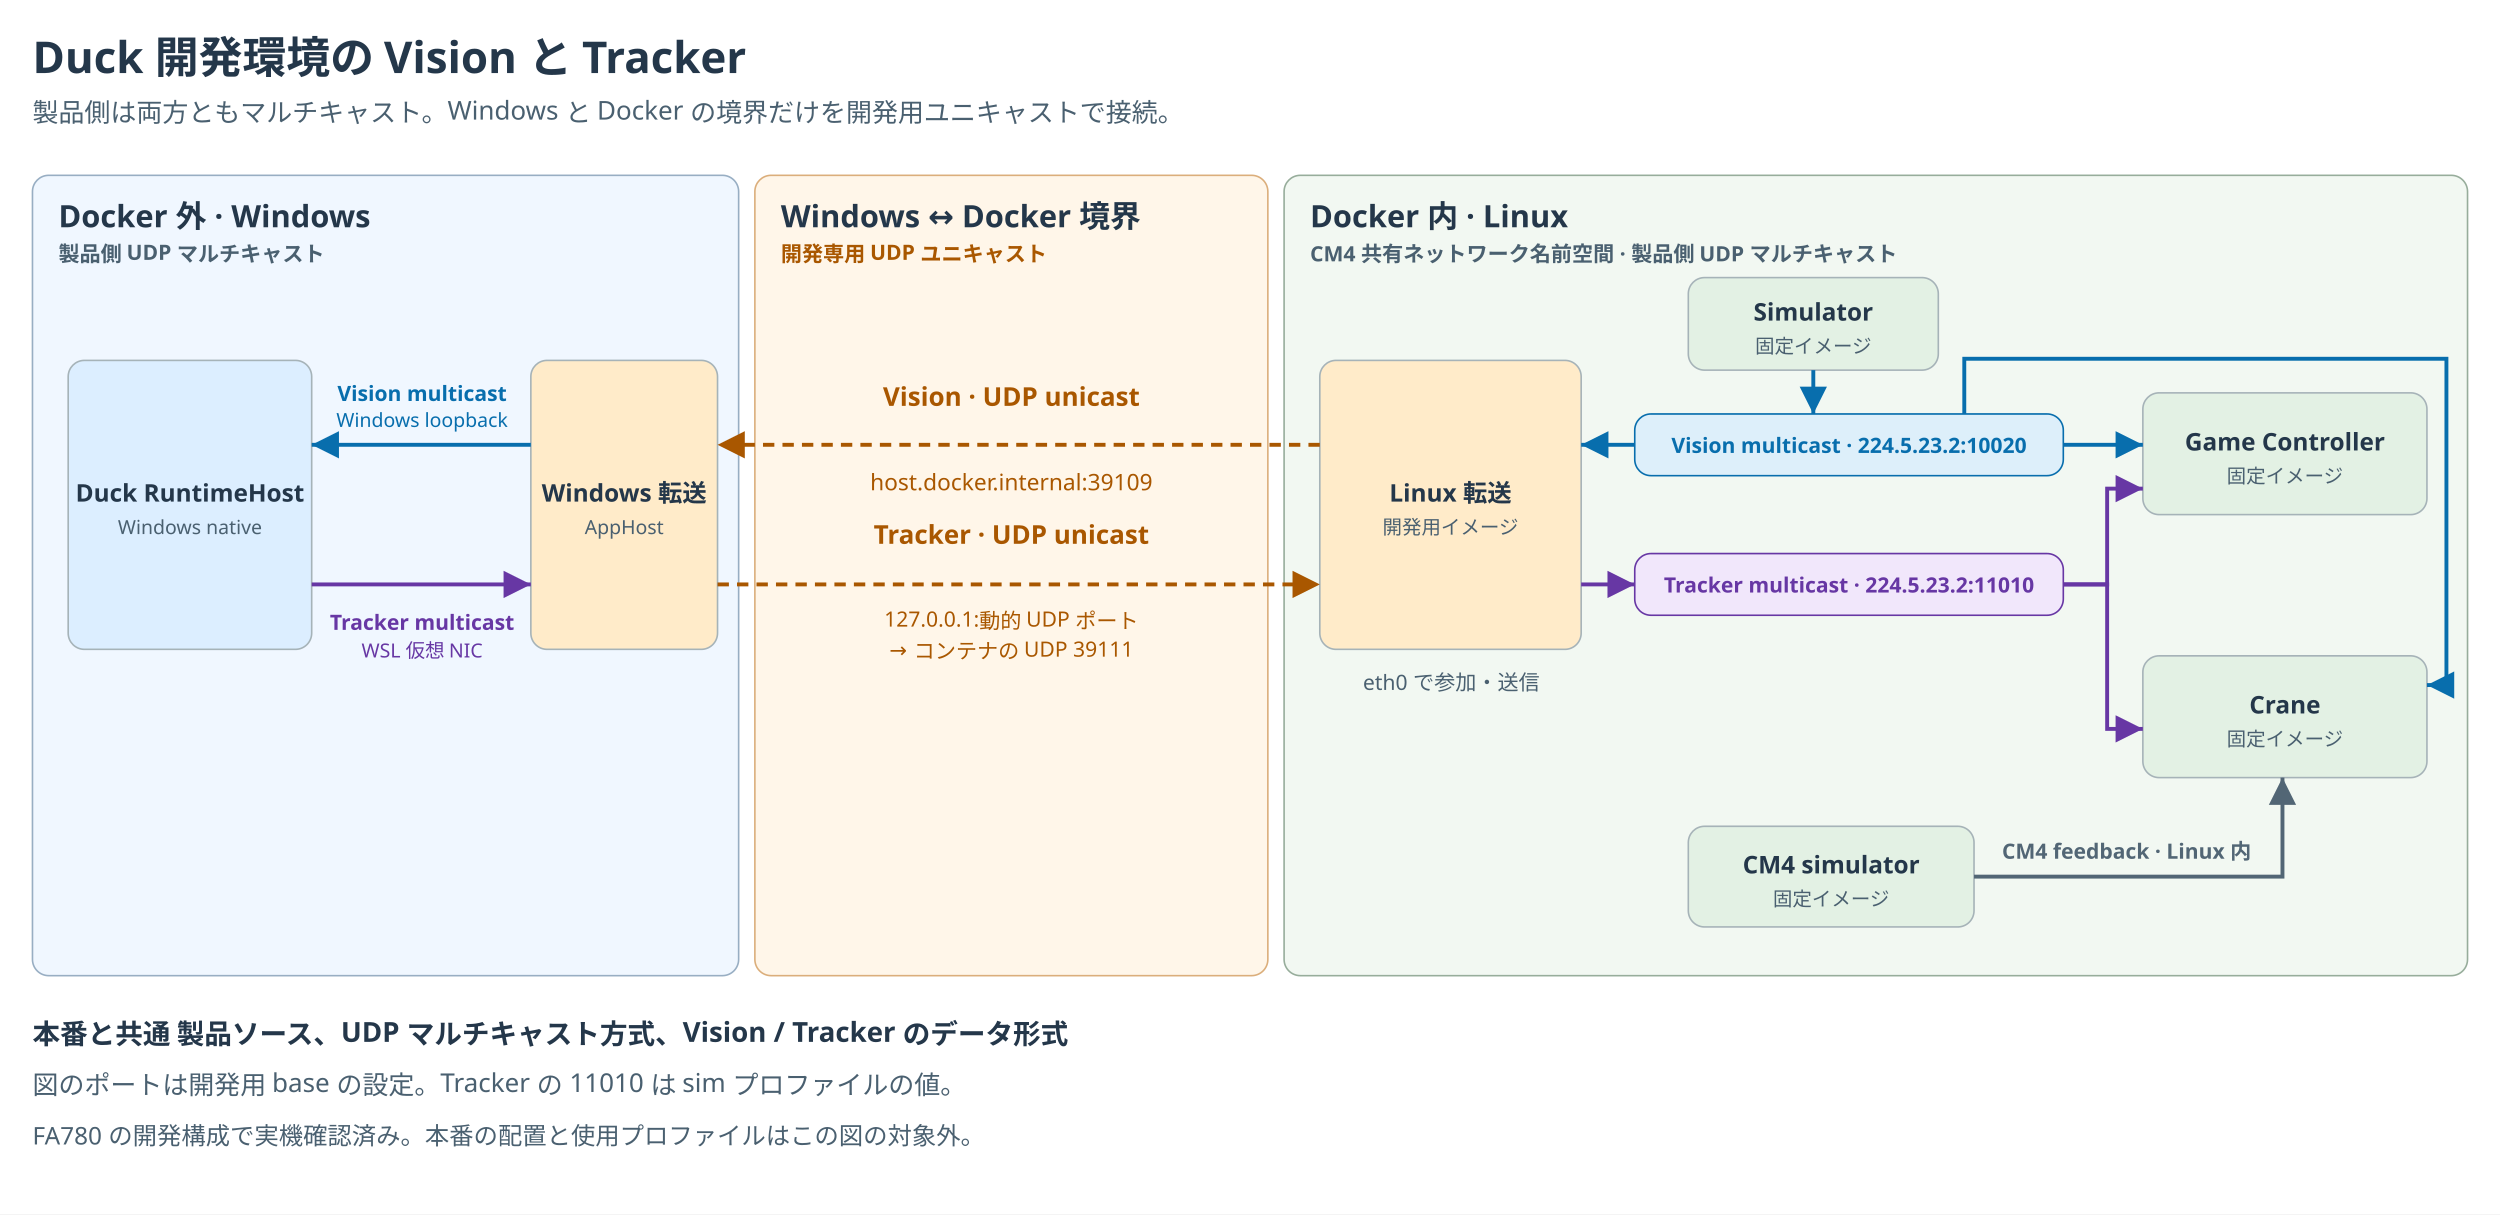
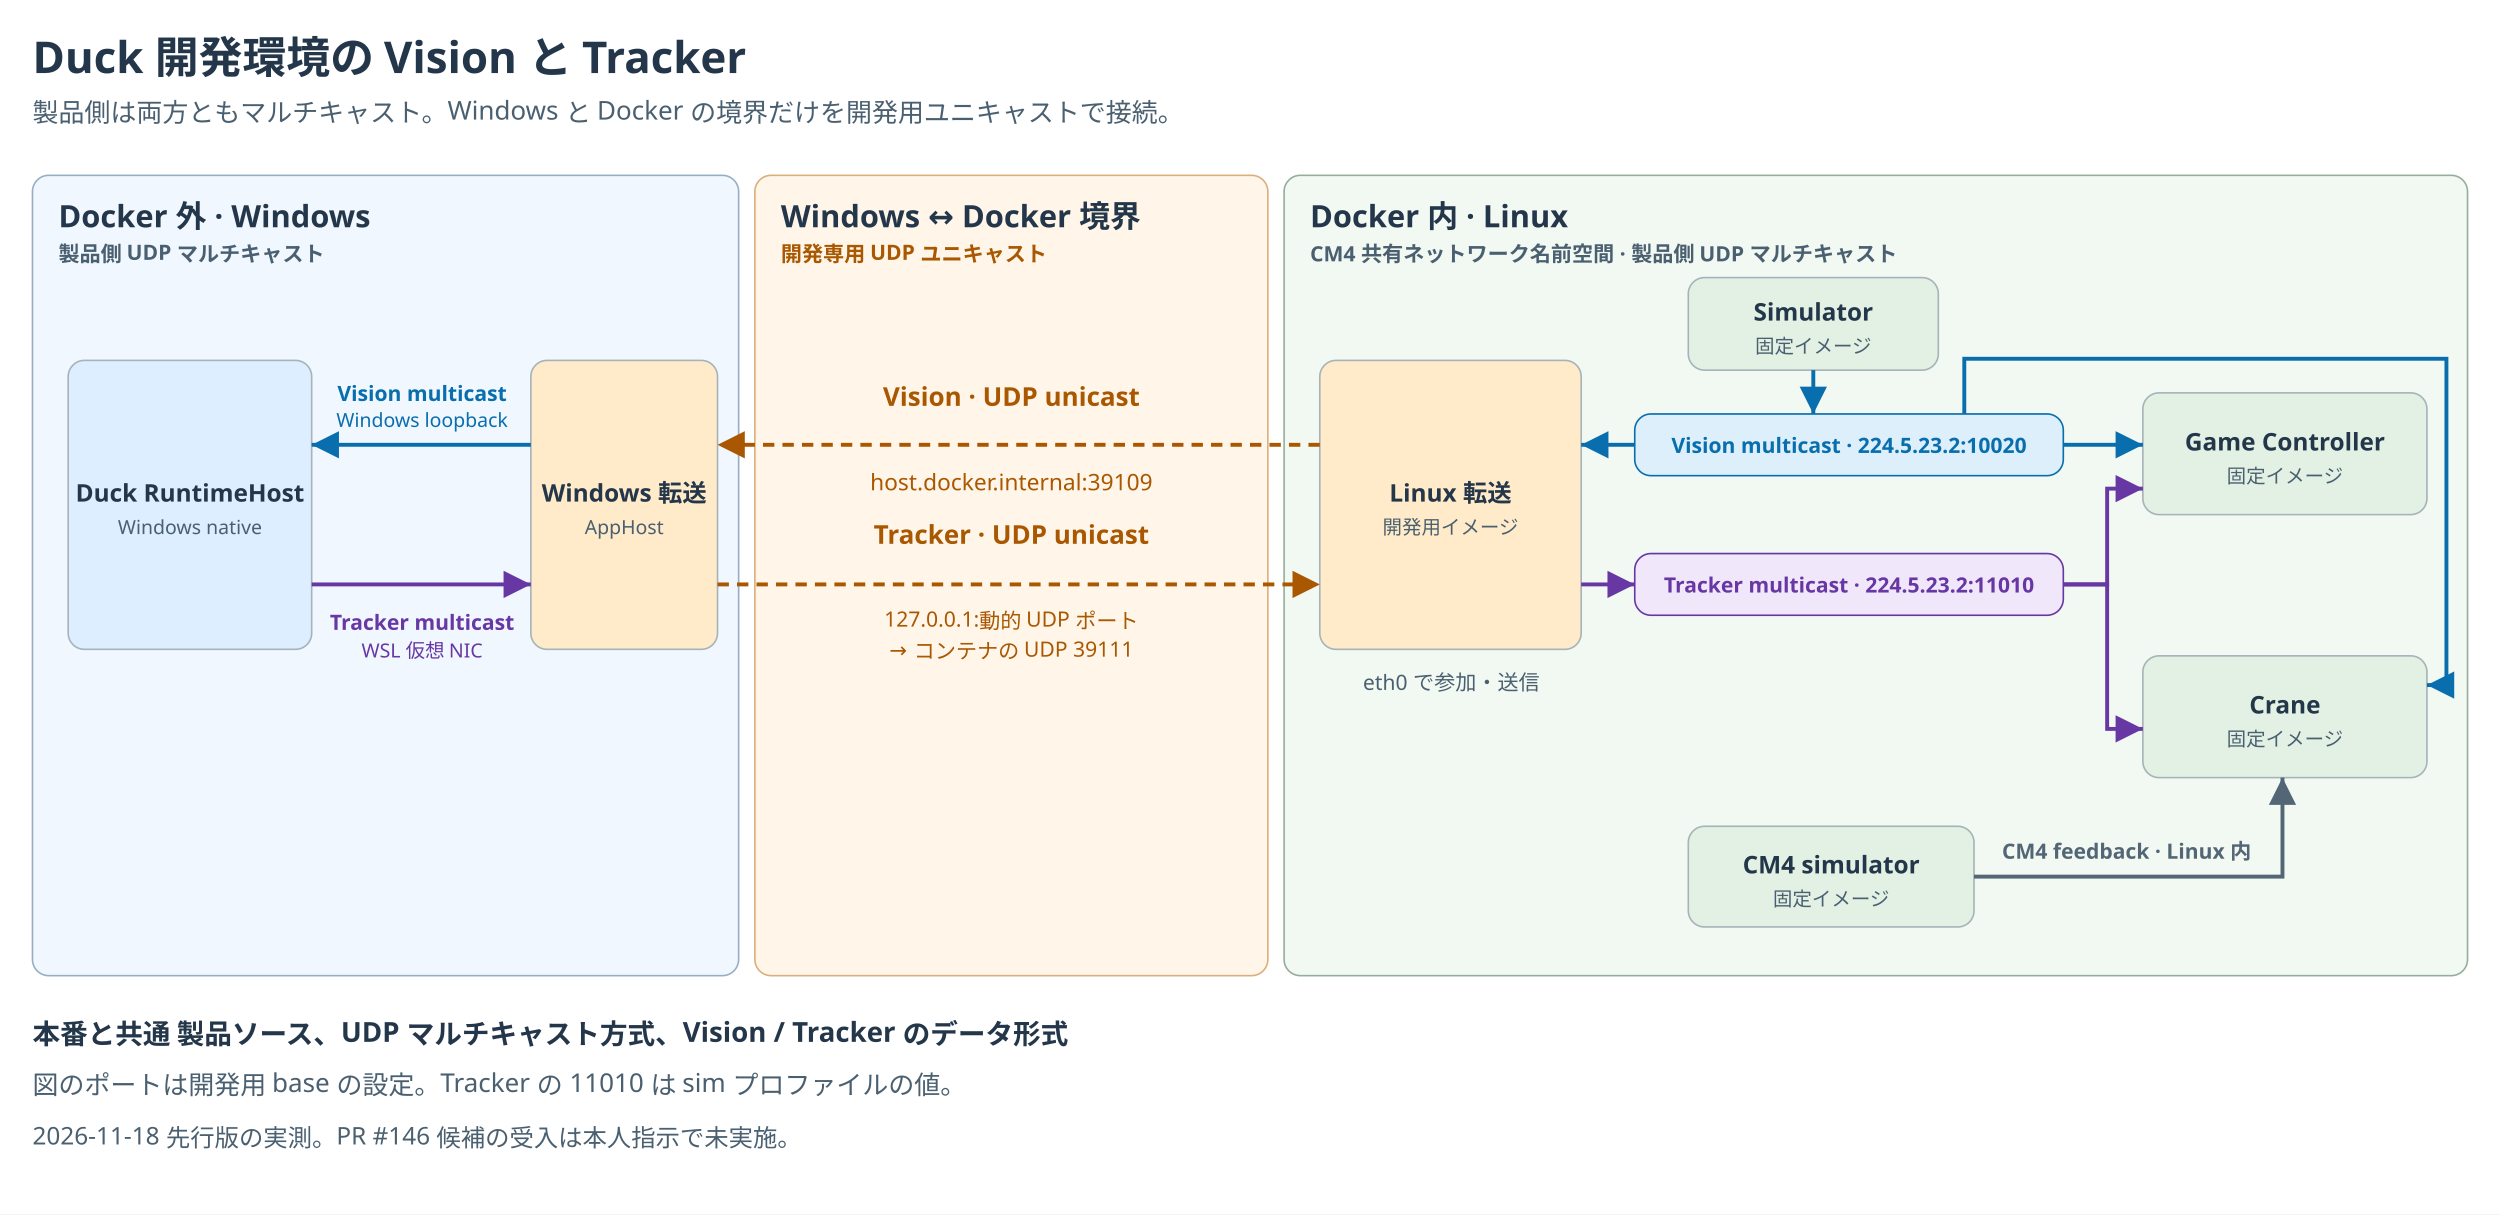
<svg xmlns="http://www.w3.org/2000/svg" width="1540" height="748" viewBox="0 0 1540 748" role="img" aria-labelledby="diagram-title" content="&lt;mxfile host=&quot;app.diagrams.net&quot; compressed=&quot;false&quot; type=&quot;device&quot;&gt;&#10;&lt;diagram id=&quot;duck-dev-udp&quot; name=&quot;Windows・Docker の開発用 UDP 転送&quot;&gt;&#10;&lt;mxGraphModel page=&quot;1&quot; grid=&quot;1&quot; pageWidth=&quot;1540&quot; pageHeight=&quot;748&quot; pageScale=&quot;1&quot; background=&quot;#FFFFFF&quot;&gt;&lt;root&gt;&#10;&lt;mxCell id=&quot;0&quot;/&gt;&lt;mxCell id=&quot;1&quot; parent=&quot;0&quot;/&gt;&#10;&lt;mxCell id=&quot;win&quot; value=&quot;&quot; style=&quot;rounded=1;arcSize=10;whiteSpace=wrap;html=1;align=center;fontSize=15;fontColor=#24374A;fillColor=#F0F7FF;strokeColor=#98AEC3;&quot; vertex=&quot;1&quot; parent=&quot;1&quot;&gt;&lt;mxGeometry x=&quot;20&quot; y=&quot;108&quot; width=&quot;435&quot; height=&quot;493&quot; as=&quot;geometry&quot;/&gt;&lt;/mxCell&gt;&#10;&lt;mxCell id=&quot;win-title&quot; value=&quot;Docker 外 · Windows&quot; style=&quot;text;align=left;verticalAlign=middle;fontSize=19;fontColor=#24374A;fontStyle=1;&quot; vertex=&quot;1&quot; parent=&quot;1&quot;&gt;&lt;mxGeometry x=&quot;36&quot; y=&quot;120.5&quot; width=&quot;1484&quot; height=&quot;31&quot; as=&quot;geometry&quot;/&gt;&lt;/mxCell&gt;&#10;&lt;mxCell id=&quot;win-sub&quot; value=&quot;製品側 UDP マルチキャスト&quot; style=&quot;text;align=left;verticalAlign=middle;fontSize=13;fontColor=#4A6070;fontStyle=1;&quot; vertex=&quot;1&quot; parent=&quot;1&quot;&gt;&lt;mxGeometry x=&quot;36&quot; y=&quot;144.5&quot; width=&quot;1484&quot; height=&quot;25&quot; as=&quot;geometry&quot;/&gt;&lt;/mxCell&gt;&#10;&lt;mxCell id=&quot;border&quot; value=&quot;&quot; style=&quot;rounded=1;arcSize=10;whiteSpace=wrap;html=1;align=center;fontSize=15;fontColor=#24374A;fillColor=#FFF6E9;strokeColor=#DBAE7B;&quot; vertex=&quot;1&quot; parent=&quot;1&quot;&gt;&lt;mxGeometry x=&quot;465&quot; y=&quot;108&quot; width=&quot;316&quot; height=&quot;493&quot; as=&quot;geometry&quot;/&gt;&lt;/mxCell&gt;&#10;&lt;mxCell id=&quot;border-title&quot; value=&quot;Windows ↔ Docker 境界&quot; style=&quot;text;align=left;verticalAlign=middle;fontSize=19;fontColor=#24374A;fontStyle=1;&quot; vertex=&quot;1&quot; parent=&quot;1&quot;&gt;&lt;mxGeometry x=&quot;481&quot; y=&quot;120.5&quot; width=&quot;1039&quot; height=&quot;31&quot; as=&quot;geometry&quot;/&gt;&lt;/mxCell&gt;&#10;&lt;mxCell id=&quot;border-sub&quot; value=&quot;開発専用 UDP ユニキャスト&quot; style=&quot;text;align=left;verticalAlign=middle;fontSize=13;fontColor=#A95700;fontStyle=1;&quot; vertex=&quot;1&quot; parent=&quot;1&quot;&gt;&lt;mxGeometry x=&quot;481&quot; y=&quot;144.5&quot; width=&quot;1039&quot; height=&quot;25&quot; as=&quot;geometry&quot;/&gt;&lt;/mxCell&gt;&#10;&lt;mxCell id=&quot;linux&quot; value=&quot;&quot; style=&quot;rounded=1;arcSize=10;whiteSpace=wrap;html=1;align=center;fontSize=15;fontColor=#24374A;fillColor=#F2F8F2;strokeColor=#97AD9B;&quot; vertex=&quot;1&quot; parent=&quot;1&quot;&gt;&lt;mxGeometry x=&quot;791&quot; y=&quot;108&quot; width=&quot;729&quot; height=&quot;493&quot; as=&quot;geometry&quot;/&gt;&lt;/mxCell&gt;&#10;&lt;mxCell id=&quot;linux-title&quot; value=&quot;Docker 内 · Linux&quot; style=&quot;text;align=left;verticalAlign=middle;fontSize=19;fontColor=#24374A;fontStyle=1;&quot; vertex=&quot;1&quot; parent=&quot;1&quot;&gt;&lt;mxGeometry x=&quot;807&quot; y=&quot;120.5&quot; width=&quot;713&quot; height=&quot;31&quot; as=&quot;geometry&quot;/&gt;&lt;/mxCell&gt;&#10;&lt;mxCell id=&quot;linux-sub&quot; value=&quot;CM4 共有ネットワーク名前空間 · 製品側 UDP マルチキャスト&quot; style=&quot;text;align=left;verticalAlign=middle;fontSize=13;fontColor=#4A6070;fontStyle=1;&quot; vertex=&quot;1&quot; parent=&quot;1&quot;&gt;&lt;mxGeometry x=&quot;807&quot; y=&quot;144.5&quot; width=&quot;713&quot; height=&quot;25&quot; as=&quot;geometry&quot;/&gt;&lt;/mxCell&gt;&#10;&lt;mxCell id=&quot;duck&quot; value=&quot;&amp;lt;b&amp;gt;Duck RuntimeHost&amp;lt;/b&amp;gt;&amp;lt;br&amp;gt;Windows native&quot; style=&quot;rounded=1;arcSize=10;whiteSpace=wrap;html=1;align=center;fontSize=15;fontColor=#24374A;fillColor=#DCEEFF;strokeColor=#A6B3B8;&quot; vertex=&quot;1&quot; parent=&quot;1&quot;&gt;&lt;mxGeometry x=&quot;42&quot; y=&quot;222&quot; width=&quot;150&quot; height=&quot;178&quot; as=&quot;geometry&quot;/&gt;&lt;/mxCell&gt;&#10;&lt;mxCell id=&quot;win-relay&quot; value=&quot;&amp;lt;b&amp;gt;Windows 転送&amp;lt;/b&amp;gt;&amp;lt;br&amp;gt;AppHost&quot; style=&quot;rounded=1;arcSize=10;whiteSpace=wrap;html=1;align=center;fontSize=15;fontColor=#24374A;fillColor=#FFEBC9;strokeColor=#A6B3B8;&quot; vertex=&quot;1&quot; parent=&quot;1&quot;&gt;&lt;mxGeometry x=&quot;327&quot; y=&quot;222&quot; width=&quot;115&quot; height=&quot;178&quot; as=&quot;geometry&quot;/&gt;&lt;/mxCell&gt;&#10;&lt;mxCell id=&quot;linux-relay&quot; value=&quot;&amp;lt;b&amp;gt;Linux 転送&amp;lt;/b&amp;gt;&amp;lt;br&amp;gt;開発用イメージ&quot; style=&quot;rounded=1;arcSize=10;whiteSpace=wrap;html=1;align=center;fontSize=15;fontColor=#24374A;fillColor=#FFEBC9;strokeColor=#A6B3B8;&quot; vertex=&quot;1&quot; parent=&quot;1&quot;&gt;&lt;mxGeometry x=&quot;813&quot; y=&quot;222&quot; width=&quot;161&quot; height=&quot;178&quot; as=&quot;geometry&quot;/&gt;&lt;/mxCell&gt;&#10;&lt;mxCell id=&quot;sim&quot; value=&quot;&amp;lt;b&amp;gt;Simulator&amp;lt;/b&amp;gt;&amp;lt;br&amp;gt;固定イメージ&quot; style=&quot;rounded=1;arcSize=10;whiteSpace=wrap;html=1;align=center;fontSize=15;fontColor=#24374A;fillColor=#E3F1E4;strokeColor=#A6B3B8;&quot; vertex=&quot;1&quot; parent=&quot;1&quot;&gt;&lt;mxGeometry x=&quot;1040&quot; y=&quot;171&quot; width=&quot;154&quot; height=&quot;57&quot; as=&quot;geometry&quot;/&gt;&lt;/mxCell&gt;&#10;&lt;mxCell id=&quot;gc&quot; value=&quot;&amp;lt;b&amp;gt;Game Controller&amp;lt;/b&amp;gt;&amp;lt;br&amp;gt;固定イメージ&quot; style=&quot;rounded=1;arcSize=10;whiteSpace=wrap;html=1;align=center;fontSize=15;fontColor=#24374A;fillColor=#E3F1E4;strokeColor=#A6B3B8;&quot; vertex=&quot;1&quot; parent=&quot;1&quot;&gt;&lt;mxGeometry x=&quot;1320&quot; y=&quot;242&quot; width=&quot;175&quot; height=&quot;75&quot; as=&quot;geometry&quot;/&gt;&lt;/mxCell&gt;&#10;&lt;mxCell id=&quot;crane&quot; value=&quot;&amp;lt;b&amp;gt;Crane&amp;lt;/b&amp;gt;&amp;lt;br&amp;gt;固定イメージ&quot; style=&quot;rounded=1;arcSize=10;whiteSpace=wrap;html=1;align=center;fontSize=15;fontColor=#24374A;fillColor=#E3F1E4;strokeColor=#A6B3B8;&quot; vertex=&quot;1&quot; parent=&quot;1&quot;&gt;&lt;mxGeometry x=&quot;1320&quot; y=&quot;404&quot; width=&quot;175&quot; height=&quot;75&quot; as=&quot;geometry&quot;/&gt;&lt;/mxCell&gt;&#10;&lt;mxCell id=&quot;cm4&quot; value=&quot;&amp;lt;b&amp;gt;CM4 simulator&amp;lt;/b&amp;gt;&amp;lt;br&amp;gt;固定イメージ&quot; style=&quot;rounded=1;arcSize=10;whiteSpace=wrap;html=1;align=center;fontSize=15;fontColor=#24374A;fillColor=#E3F1E4;strokeColor=#A6B3B8;&quot; vertex=&quot;1&quot; parent=&quot;1&quot;&gt;&lt;mxGeometry x=&quot;1040&quot; y=&quot;509&quot; width=&quot;176&quot; height=&quot;62&quot; as=&quot;geometry&quot;/&gt;&lt;/mxCell&gt;&#10;&lt;mxCell id=&quot;vision-group&quot; value=&quot;&amp;lt;b&amp;gt;Vision multicast · 224.5.23.2:10020&amp;lt;/b&amp;gt;&quot; style=&quot;rounded=1;arcSize=10;whiteSpace=wrap;html=1;align=center;fontSize=13;fontColor=#086EAD;fillColor=#DDEFFA;strokeColor=#086EAD;&quot; vertex=&quot;1&quot; parent=&quot;1&quot;&gt;&lt;mxGeometry x=&quot;1007&quot; y=&quot;255&quot; width=&quot;264&quot; height=&quot;38&quot; as=&quot;geometry&quot;/&gt;&lt;/mxCell&gt;&#10;&lt;mxCell id=&quot;tracker-group&quot; value=&quot;&amp;lt;b&amp;gt;Tracker multicast · 224.5.23.2:11010&amp;lt;/b&amp;gt;&quot; style=&quot;rounded=1;arcSize=10;whiteSpace=wrap;html=1;align=center;fontSize=13;fontColor=#6737A4;fillColor=#F1E7FB;strokeColor=#6737A4;&quot; vertex=&quot;1&quot; parent=&quot;1&quot;&gt;&lt;mxGeometry x=&quot;1007&quot; y=&quot;341&quot; width=&quot;264&quot; height=&quot;38&quot; as=&quot;geometry&quot;/&gt;&lt;/mxCell&gt;&#10;&lt;mxCell id=&quot;win-vision&quot; value=&quot;&quot; style=&quot;rounded=0;endArrow=block;endFill=1;strokeWidth=2.4;strokeColor=#086EAD;&quot; edge=&quot;1&quot; parent=&quot;1&quot;&gt;&lt;mxGeometry relative=&quot;1&quot; as=&quot;geometry&quot;&gt;&lt;mxPoint x=&quot;327&quot; y=&quot;274&quot; as=&quot;sourcePoint&quot;/&gt;&lt;mxPoint x=&quot;192&quot; y=&quot;274&quot; as=&quot;targetPoint&quot;/&gt;&lt;Array as=&quot;points&quot;&gt;&lt;/Array&gt;&lt;/mxGeometry&gt;&lt;/mxCell&gt;&#10;&lt;mxCell id=&quot;win-tracker&quot; value=&quot;&quot; style=&quot;rounded=0;endArrow=block;endFill=1;strokeWidth=2.4;strokeColor=#6737A4;&quot; edge=&quot;1&quot; parent=&quot;1&quot;&gt;&lt;mxGeometry relative=&quot;1&quot; as=&quot;geometry&quot;&gt;&lt;mxPoint x=&quot;192&quot; y=&quot;360&quot; as=&quot;sourcePoint&quot;/&gt;&lt;mxPoint x=&quot;327&quot; y=&quot;360&quot; as=&quot;targetPoint&quot;/&gt;&lt;Array as=&quot;points&quot;&gt;&lt;/Array&gt;&lt;/mxGeometry&gt;&lt;/mxCell&gt;&#10;&lt;mxCell id=&quot;cross-vision&quot; value=&quot;&quot; style=&quot;rounded=0;endArrow=block;endFill=1;strokeWidth=2.4;strokeColor=#A95700;dashed=1;&quot; edge=&quot;1&quot; parent=&quot;1&quot;&gt;&lt;mxGeometry relative=&quot;1&quot; as=&quot;geometry&quot;&gt;&lt;mxPoint x=&quot;813&quot; y=&quot;274&quot; as=&quot;sourcePoint&quot;/&gt;&lt;mxPoint x=&quot;442&quot; y=&quot;274&quot; as=&quot;targetPoint&quot;/&gt;&lt;Array as=&quot;points&quot;&gt;&lt;/Array&gt;&lt;/mxGeometry&gt;&lt;/mxCell&gt;&#10;&lt;mxCell id=&quot;cross-tracker&quot; value=&quot;&quot; style=&quot;rounded=0;endArrow=block;endFill=1;strokeWidth=2.4;strokeColor=#A95700;dashed=1;&quot; edge=&quot;1&quot; parent=&quot;1&quot;&gt;&lt;mxGeometry relative=&quot;1&quot; as=&quot;geometry&quot;&gt;&lt;mxPoint x=&quot;442&quot; y=&quot;360&quot; as=&quot;sourcePoint&quot;/&gt;&lt;mxPoint x=&quot;813&quot; y=&quot;360&quot; as=&quot;targetPoint&quot;/&gt;&lt;Array as=&quot;points&quot;&gt;&lt;/Array&gt;&lt;/mxGeometry&gt;&lt;/mxCell&gt;&#10;&lt;mxCell id=&quot;sim-vision&quot; value=&quot;&quot; style=&quot;rounded=0;endArrow=block;endFill=1;strokeWidth=2.4;strokeColor=#086EAD;&quot; edge=&quot;1&quot; parent=&quot;1&quot;&gt;&lt;mxGeometry relative=&quot;1&quot; as=&quot;geometry&quot;&gt;&lt;mxPoint x=&quot;1117&quot; y=&quot;228&quot; as=&quot;sourcePoint&quot;/&gt;&lt;mxPoint x=&quot;1117&quot; y=&quot;255&quot; as=&quot;targetPoint&quot;/&gt;&lt;Array as=&quot;points&quot;&gt;&lt;/Array&gt;&lt;/mxGeometry&gt;&lt;/mxCell&gt;&#10;&lt;mxCell id=&quot;linux-vision&quot; value=&quot;&quot; style=&quot;rounded=0;endArrow=block;endFill=1;strokeWidth=2.4;strokeColor=#086EAD;&quot; edge=&quot;1&quot; parent=&quot;1&quot;&gt;&lt;mxGeometry relative=&quot;1&quot; as=&quot;geometry&quot;&gt;&lt;mxPoint x=&quot;1007&quot; y=&quot;274&quot; as=&quot;sourcePoint&quot;/&gt;&lt;mxPoint x=&quot;974&quot; y=&quot;274&quot; as=&quot;targetPoint&quot;/&gt;&lt;Array as=&quot;points&quot;&gt;&lt;/Array&gt;&lt;/mxGeometry&gt;&lt;/mxCell&gt;&#10;&lt;mxCell id=&quot;gc-vision&quot; value=&quot;&quot; style=&quot;rounded=0;endArrow=block;endFill=1;strokeWidth=2.4;strokeColor=#086EAD;&quot; edge=&quot;1&quot; parent=&quot;1&quot;&gt;&lt;mxGeometry relative=&quot;1&quot; as=&quot;geometry&quot;&gt;&lt;mxPoint x=&quot;1271&quot; y=&quot;274&quot; as=&quot;sourcePoint&quot;/&gt;&lt;mxPoint x=&quot;1320&quot; y=&quot;274&quot; as=&quot;targetPoint&quot;/&gt;&lt;Array as=&quot;points&quot;&gt;&lt;/Array&gt;&lt;/mxGeometry&gt;&lt;/mxCell&gt;&#10;&lt;mxCell id=&quot;crane-vision&quot; value=&quot;&quot; style=&quot;rounded=0;endArrow=block;endFill=1;strokeWidth=2.4;strokeColor=#086EAD;&quot; edge=&quot;1&quot; parent=&quot;1&quot;&gt;&lt;mxGeometry relative=&quot;1&quot; as=&quot;geometry&quot;&gt;&lt;mxPoint x=&quot;1210&quot; y=&quot;255&quot; as=&quot;sourcePoint&quot;/&gt;&lt;mxPoint x=&quot;1495&quot; y=&quot;422&quot; as=&quot;targetPoint&quot;/&gt;&lt;Array as=&quot;points&quot;&gt;&lt;mxPoint x=&quot;1210&quot; y=&quot;221&quot;/&gt;&lt;mxPoint x=&quot;1507&quot; y=&quot;221&quot;/&gt;&lt;mxPoint x=&quot;1507&quot; y=&quot;422&quot;/&gt;&lt;/Array&gt;&lt;/mxGeometry&gt;&lt;/mxCell&gt;&#10;&lt;mxCell id=&quot;linux-tracker&quot; value=&quot;&quot; style=&quot;rounded=0;endArrow=block;endFill=1;strokeWidth=2.4;strokeColor=#6737A4;&quot; edge=&quot;1&quot; parent=&quot;1&quot;&gt;&lt;mxGeometry relative=&quot;1&quot; as=&quot;geometry&quot;&gt;&lt;mxPoint x=&quot;974&quot; y=&quot;360&quot; as=&quot;sourcePoint&quot;/&gt;&lt;mxPoint x=&quot;1007&quot; y=&quot;360&quot; as=&quot;targetPoint&quot;/&gt;&lt;Array as=&quot;points&quot;&gt;&lt;/Array&gt;&lt;/mxGeometry&gt;&lt;/mxCell&gt;&#10;&lt;mxCell id=&quot;gc-tracker&quot; value=&quot;&quot; style=&quot;rounded=0;endArrow=block;endFill=1;strokeWidth=2.4;strokeColor=#6737A4;&quot; edge=&quot;1&quot; parent=&quot;1&quot;&gt;&lt;mxGeometry relative=&quot;1&quot; as=&quot;geometry&quot;&gt;&lt;mxPoint x=&quot;1271&quot; y=&quot;360&quot; as=&quot;sourcePoint&quot;/&gt;&lt;mxPoint x=&quot;1320&quot; y=&quot;301&quot; as=&quot;targetPoint&quot;/&gt;&lt;Array as=&quot;points&quot;&gt;&lt;mxPoint x=&quot;1298&quot; y=&quot;360&quot;/&gt;&lt;mxPoint x=&quot;1298&quot; y=&quot;301&quot;/&gt;&lt;/Array&gt;&lt;/mxGeometry&gt;&lt;/mxCell&gt;&#10;&lt;mxCell id=&quot;crane-tracker&quot; value=&quot;&quot; style=&quot;rounded=0;endArrow=block;endFill=1;strokeWidth=2.4;strokeColor=#6737A4;&quot; edge=&quot;1&quot; parent=&quot;1&quot;&gt;&lt;mxGeometry relative=&quot;1&quot; as=&quot;geometry&quot;&gt;&lt;mxPoint x=&quot;1271&quot; y=&quot;360&quot; as=&quot;sourcePoint&quot;/&gt;&lt;mxPoint x=&quot;1320&quot; y=&quot;449&quot; as=&quot;targetPoint&quot;/&gt;&lt;Array as=&quot;points&quot;&gt;&lt;mxPoint x=&quot;1298&quot; y=&quot;360&quot;/&gt;&lt;mxPoint x=&quot;1298&quot; y=&quot;449&quot;/&gt;&lt;/Array&gt;&lt;/mxGeometry&gt;&lt;/mxCell&gt;&#10;&lt;mxCell id=&quot;feedback&quot; value=&quot;&quot; style=&quot;rounded=0;endArrow=block;endFill=1;strokeWidth=2.4;strokeColor=#526675;&quot; edge=&quot;1&quot; parent=&quot;1&quot;&gt;&lt;mxGeometry relative=&quot;1&quot; as=&quot;geometry&quot;&gt;&lt;mxPoint x=&quot;1216&quot; y=&quot;540&quot; as=&quot;sourcePoint&quot;/&gt;&lt;mxPoint x=&quot;1406&quot; y=&quot;479&quot; as=&quot;targetPoint&quot;/&gt;&lt;Array as=&quot;points&quot;&gt;&lt;mxPoint x=&quot;1406&quot; y=&quot;540&quot;/&gt;&lt;/Array&gt;&lt;/mxGeometry&gt;&lt;/mxCell&gt;&#10;&lt;mxCell id=&quot;title&quot; value=&quot;Duck 開発環境の Vision と Tracker&quot; style=&quot;text;align=left;verticalAlign=middle;fontSize=27;fontColor=#24374A;fontStyle=1;&quot; vertex=&quot;1&quot; parent=&quot;1&quot;&gt;&lt;mxGeometry x=&quot;20&quot; y=&quot;21.5&quot; width=&quot;1500&quot; height=&quot;39&quot; as=&quot;geometry&quot;/&gt;&lt;/mxCell&gt;&#10;&lt;mxCell id=&quot;subtitle&quot; value=&quot;製品側は両方ともマルチキャスト。Windows と Docker の境界だけを開発用ユニキャストで接続。&quot; style=&quot;text;align=left;verticalAlign=middle;fontSize=16;fontColor=#4A6070;&quot; vertex=&quot;1&quot; parent=&quot;1&quot;&gt;&lt;mxGeometry x=&quot;20&quot; y=&quot;57&quot; width=&quot;1500&quot; height=&quot;28&quot; as=&quot;geometry&quot;/&gt;&lt;/mxCell&gt;&#10;&lt;mxCell id=&quot;win-vision-type&quot; value=&quot;Vision multicast&quot; style=&quot;text;align=center;verticalAlign=middle;fontSize=13;fontColor=#086EAD;fontStyle=1;&quot; vertex=&quot;1&quot; parent=&quot;1&quot;&gt;&lt;mxGeometry x=&quot;108&quot; y=&quot;230.5&quot; width=&quot;304&quot; height=&quot;25&quot; as=&quot;geometry&quot;/&gt;&lt;/mxCell&gt;&#10;&lt;mxCell id=&quot;win-vision-nic&quot; value=&quot;Windows loopback&quot; style=&quot;text;align=center;verticalAlign=middle;fontSize=12;fontColor=#086EAD;&quot; vertex=&quot;1&quot; parent=&quot;1&quot;&gt;&lt;mxGeometry x=&quot;108&quot; y=&quot;247&quot; width=&quot;304&quot; height=&quot;24&quot; as=&quot;geometry&quot;/&gt;&lt;/mxCell&gt;&#10;&lt;mxCell id=&quot;win-tracker-type&quot; value=&quot;Tracker multicast&quot; style=&quot;text;align=center;verticalAlign=middle;fontSize=13;fontColor=#6737A4;fontStyle=1;&quot; vertex=&quot;1&quot; parent=&quot;1&quot;&gt;&lt;mxGeometry x=&quot;108&quot; y=&quot;371.5&quot; width=&quot;304&quot; height=&quot;25&quot; as=&quot;geometry&quot;/&gt;&lt;/mxCell&gt;&#10;&lt;mxCell id=&quot;win-tracker-nic&quot; value=&quot;WSL 仮想 NIC&quot; style=&quot;text;align=center;verticalAlign=middle;fontSize=12;fontColor=#6737A4;&quot; vertex=&quot;1&quot; parent=&quot;1&quot;&gt;&lt;mxGeometry x=&quot;108&quot; y=&quot;389&quot; width=&quot;304&quot; height=&quot;24&quot; as=&quot;geometry&quot;/&gt;&lt;/mxCell&gt;&#10;&lt;mxCell id=&quot;tunnel-vision&quot; value=&quot;Vision · UDP unicast&quot; style=&quot;text;align=center;verticalAlign=middle;fontSize=16;fontColor=#A95700;fontStyle=1;&quot; vertex=&quot;1&quot; parent=&quot;1&quot;&gt;&lt;mxGeometry x=&quot;471&quot; y=&quot;232&quot; width=&quot;304&quot; height=&quot;28&quot; as=&quot;geometry&quot;/&gt;&lt;/mxCell&gt;&#10;&lt;mxCell id=&quot;tunnel-vision-endpoint&quot; value=&quot;host.docker.internal:39109&quot; style=&quot;text;align=center;verticalAlign=middle;fontSize=14;fontColor=#A95700;&quot; vertex=&quot;1&quot; parent=&quot;1&quot;&gt;&lt;mxGeometry x=&quot;471&quot; y=&quot;285&quot; width=&quot;304&quot; height=&quot;26&quot; as=&quot;geometry&quot;/&gt;&lt;/mxCell&gt;&#10;&lt;mxCell id=&quot;tunnel-tracker&quot; value=&quot;Tracker · UDP unicast&quot; style=&quot;text;align=center;verticalAlign=middle;fontSize=16;fontColor=#A95700;fontStyle=1;&quot; vertex=&quot;1&quot; parent=&quot;1&quot;&gt;&lt;mxGeometry x=&quot;471&quot; y=&quot;317&quot; width=&quot;304&quot; height=&quot;28&quot; as=&quot;geometry&quot;/&gt;&lt;/mxCell&gt;&#10;&lt;mxCell id=&quot;tunnel-tracker-endpoint&quot; value=&quot;127.0.0.1:動的 UDP ポート&quot; style=&quot;text;align=center;verticalAlign=middle;fontSize=13;fontColor=#A95700;&quot; vertex=&quot;1&quot; parent=&quot;1&quot;&gt;&lt;mxGeometry x=&quot;471&quot; y=&quot;369.5&quot; width=&quot;304&quot; height=&quot;25&quot; as=&quot;geometry&quot;/&gt;&lt;/mxCell&gt;&#10;&lt;mxCell id=&quot;tunnel-tracker-target&quot; value=&quot;→ コンテナの UDP 39111&quot; style=&quot;text;align=center;verticalAlign=middle;fontSize=13;fontColor=#A95700;&quot; vertex=&quot;1&quot; parent=&quot;1&quot;&gt;&lt;mxGeometry x=&quot;471&quot; y=&quot;388.5&quot; width=&quot;304&quot; height=&quot;25&quot; as=&quot;geometry&quot;/&gt;&lt;/mxCell&gt;&#10;&lt;mxCell id=&quot;docker-interface&quot; value=&quot;eth0 で参加・送信&quot; style=&quot;text;align=center;verticalAlign=middle;fontSize=13;fontColor=#4A6070;&quot; vertex=&quot;1&quot; parent=&quot;1&quot;&gt;&lt;mxGeometry x=&quot;742&quot; y=&quot;408.5&quot; width=&quot;304&quot; height=&quot;25&quot; as=&quot;geometry&quot;/&gt;&lt;/mxCell&gt;&#10;&lt;mxCell id=&quot;feedback-label&quot; value=&quot;CM4 feedback · Linux 内&quot; style=&quot;text;align=center;verticalAlign=middle;fontSize=13;fontColor=#526675;fontStyle=1;&quot; vertex=&quot;1&quot; parent=&quot;1&quot;&gt;&lt;mxGeometry x=&quot;1158&quot; y=&quot;512.5&quot; width=&quot;304&quot; height=&quot;25&quot; as=&quot;geometry&quot;/&gt;&lt;/mxCell&gt;&#10;&lt;mxCell id=&quot;common&quot; value=&quot;本番と共通  製品ソース、UDP マルチキャスト方式、Vision / Tracker のデータ形式&quot; style=&quot;text;align=left;verticalAlign=middle;fontSize=17;fontColor=#24374A;fontStyle=1;&quot; vertex=&quot;1&quot; parent=&quot;1&quot;&gt;&lt;mxGeometry x=&quot;20&quot; y=&quot;624.5&quot; width=&quot;1500&quot; height=&quot;29&quot; as=&quot;geometry&quot;/&gt;&lt;/mxCell&gt;&#10;&lt;mxCell id=&quot;development&quot; value=&quot;図のポートは開発用 base の設定。Tracker の 11010 は sim プロファイルの値。&quot; style=&quot;text;align=left;verticalAlign=middle;fontSize=16;fontColor=#4A6070;&quot; vertex=&quot;1&quot; parent=&quot;1&quot;&gt;&lt;mxGeometry x=&quot;20&quot; y=&quot;656&quot; width=&quot;1500&quot; height=&quot;28&quot; as=&quot;geometry&quot;/&gt;&lt;/mxCell&gt;&#10;&lt;mxCell id=&quot;observed&quot; value=&quot;2026-11-18 先行版の実測。PR #146 候補の受入は本人指示で未実施。&quot; style=&quot;text;align=left;verticalAlign=middle;fontSize=15;fontColor=#4A6070;&quot; vertex=&quot;1&quot; parent=&quot;1&quot;&gt;&lt;mxGeometry x=&quot;20&quot; y=&quot;687.5&quot; width=&quot;1500&quot; height=&quot;27&quot; as=&quot;geometry&quot;/&gt;&lt;/mxCell&gt;&#10;&lt;/root&gt;&lt;/mxGraphModel&gt;&#10;&lt;/diagram&gt;&#10;&lt;/mxfile&gt;">
  <defs>
    <marker id="b" markerWidth="7" markerHeight="7" refX="7" refY="3.5" orient="auto">
      <path d="M0,0 L7,3.5 L0,7 Z" fill="#086EAD" />
    </marker>
    <marker id="p" markerWidth="7" markerHeight="7" refX="7" refY="3.5" orient="auto">
      <path d="M0,0 L7,3.5 L0,7 Z" fill="#6737A4" />
    </marker>
    <marker id="o" markerWidth="7" markerHeight="7" refX="7" refY="3.5" orient="auto">
      <path d="M0,0 L7,3.5 L0,7 Z" fill="#A95700" />
    </marker>
    <marker id="g" markerWidth="7" markerHeight="7" refX="7" refY="3.5" orient="auto">
      <path d="M0,0 L7,3.5 L0,7 Z" fill="#526675" />
    </marker>
  </defs>
  <rect width="100%" height="100%" fill="#FFFFFF" />
  <g font-family="Segoe UI, Noto Sans JP, sans-serif">
    <rect x="20" y="108" width="435" height="493" rx="10" fill="#F0F7FF" stroke="#98AEC3" />
    <text x="36" y="140" text-anchor="start" font-size="19" font-weight="700" fill="#24374A">Docker 外 · Windows</text>
    <text x="36" y="161" text-anchor="start" font-size="13" font-weight="700" fill="#4A6070">製品側 UDP マルチキャスト</text>
    <rect x="465" y="108" width="316" height="493" rx="10" fill="#FFF6E9" stroke="#DBAE7B" />
    <text x="481" y="140" text-anchor="start" font-size="19" font-weight="700" fill="#24374A">Windows ↔ Docker 境界</text>
    <text x="481" y="161" text-anchor="start" font-size="13" font-weight="700" fill="#A95700">開発専用 UDP ユニキャスト</text>
    <rect x="791" y="108" width="729" height="493" rx="10" fill="#F2F8F2" stroke="#97AD9B" />
    <text x="807" y="140" text-anchor="start" font-size="19" font-weight="700" fill="#24374A">Docker 内 · Linux</text>
    <text x="807" y="161" text-anchor="start" font-size="13" font-weight="700" fill="#4A6070">CM4 共有ネットワーク名前空間 · 製品側 UDP マルチキャスト</text>
    <rect x="42" y="222" width="150" height="178" rx="10" fill="#DCEEFF" stroke="#A6B3B8" />
    <text x="117" y="309" text-anchor="middle" font-size="15" font-weight="700" fill="#24374A">Duck RuntimeHost</text>
    <text x="117" y="329" text-anchor="middle" font-size="12" font-weight="400" fill="#4A6070">Windows native</text>
    <rect x="327" y="222" width="115" height="178" rx="10" fill="#FFEBC9" stroke="#A6B3B8" />
    <text x="384.5" y="309" text-anchor="middle" font-size="15" font-weight="700" fill="#24374A">Windows 転送</text>
    <text x="384.5" y="329" text-anchor="middle" font-size="12" font-weight="400" fill="#4A6070">AppHost</text>
    <rect x="813" y="222" width="161" height="178" rx="10" fill="#FFEBC9" stroke="#A6B3B8" />
    <text x="893.5" y="309" text-anchor="middle" font-size="15" font-weight="700" fill="#24374A">Linux 転送</text>
    <text x="893.5" y="329" text-anchor="middle" font-size="12" font-weight="400" fill="#4A6070">開発用イメージ</text>
    <rect x="1040" y="171" width="154" height="57" rx="10" fill="#E3F1E4" stroke="#A6B3B8" />
    <text x="1117" y="197.5" text-anchor="middle" font-size="15" font-weight="700" fill="#24374A">Simulator</text>
    <text x="1117" y="217.5" text-anchor="middle" font-size="12" font-weight="400" fill="#4A6070">固定イメージ</text>
    <rect x="1320" y="242" width="175" height="75" rx="10" fill="#E3F1E4" stroke="#A6B3B8" />
    <text x="1407.5" y="277.5" text-anchor="middle" font-size="15" font-weight="700" fill="#24374A">Game Controller</text>
    <text x="1407.5" y="297.5" text-anchor="middle" font-size="12" font-weight="400" fill="#4A6070">固定イメージ</text>
    <rect x="1320" y="404" width="175" height="75" rx="10" fill="#E3F1E4" stroke="#A6B3B8" />
    <text x="1407.5" y="439.5" text-anchor="middle" font-size="15" font-weight="700" fill="#24374A">Crane</text>
    <text x="1407.5" y="459.5" text-anchor="middle" font-size="12" font-weight="400" fill="#4A6070">固定イメージ</text>
    <rect x="1040" y="509" width="176" height="62" rx="10" fill="#E3F1E4" stroke="#A6B3B8" />
    <text x="1128" y="538" text-anchor="middle" font-size="15" font-weight="700" fill="#24374A">CM4 simulator</text>
    <text x="1128" y="558" text-anchor="middle" font-size="12" font-weight="400" fill="#4A6070">固定イメージ</text>
    <rect x="1007" y="255" width="264" height="38" rx="10" fill="#DDEFFA" stroke="#086EAD" />
    <text x="1139" y="279" text-anchor="middle" font-size="13" font-weight="700" fill="#086EAD">Vision multicast · 224.5.23.2:10020</text>
    <rect x="1007" y="341" width="264" height="38" rx="10" fill="#F1E7FB" stroke="#6737A4" />
    <text x="1139" y="365" text-anchor="middle" font-size="13" font-weight="700" fill="#6737A4">Tracker multicast · 224.5.23.2:11010</text>
    <polyline points="327,274 192,274" fill="none" stroke="#086EAD" stroke-width="2.4" marker-end="url(#b)" />
    <polyline points="192,360 327,360" fill="none" stroke="#6737A4" stroke-width="2.4" marker-end="url(#p)" />
    <polyline points="813,274 442,274" fill="none" stroke="#A95700" stroke-width="2.4" stroke-dasharray="7 5" marker-end="url(#o)" />
    <polyline points="442,360 813,360" fill="none" stroke="#A95700" stroke-width="2.4" stroke-dasharray="7 5" marker-end="url(#o)" />
    <polyline points="1117,228 1117,255" fill="none" stroke="#086EAD" stroke-width="2.4" marker-end="url(#b)" />
    <polyline points="1007,274 974,274" fill="none" stroke="#086EAD" stroke-width="2.4" marker-end="url(#b)" />
    <polyline points="1271,274 1320,274" fill="none" stroke="#086EAD" stroke-width="2.4" marker-end="url(#b)" />
    <polyline points="1210,255 1210,221 1507,221 1507,422 1495,422" fill="none" stroke="#086EAD" stroke-width="2.4" marker-end="url(#b)" />
    <polyline points="974,360 1007,360" fill="none" stroke="#6737A4" stroke-width="2.4" marker-end="url(#p)" />
    <polyline points="1271,360 1298,360 1298,301 1320,301" fill="none" stroke="#6737A4" stroke-width="2.4" marker-end="url(#p)" />
    <polyline points="1271,360 1298,360 1298,449 1320,449" fill="none" stroke="#6737A4" stroke-width="2.4" marker-end="url(#p)" />
    <polyline points="1216,540 1406,540 1406,479" fill="none" stroke="#526675" stroke-width="2.4" marker-end="url(#g)" />
    <text x="20" y="45" text-anchor="start" font-size="27" font-weight="700" fill="#24374A">Duck 開発環境の Vision と Tracker</text>
    <text x="20" y="75" text-anchor="start" font-size="16" font-weight="400" fill="#4A6070">製品側は両方ともマルチキャスト。Windows と Docker の境界だけを開発用ユニキャストで接続。</text>
    <text x="260" y="247" text-anchor="middle" font-size="13" font-weight="700" fill="#086EAD">Vision multicast</text>
    <text x="260" y="263" text-anchor="middle" font-size="12" font-weight="400" fill="#086EAD">Windows loopback</text>
    <text x="260" y="388" text-anchor="middle" font-size="13" font-weight="700" fill="#6737A4">Tracker multicast</text>
    <text x="260" y="405" text-anchor="middle" font-size="12" font-weight="400" fill="#6737A4">WSL 仮想 NIC</text>
    <text x="623" y="250" text-anchor="middle" font-size="16" font-weight="700" fill="#A95700">Vision · UDP unicast</text>
    <text x="623" y="302" text-anchor="middle" font-size="14" font-weight="400" fill="#A95700">host.docker.internal:39109</text>
    <text x="623" y="335" text-anchor="middle" font-size="16" font-weight="700" fill="#A95700">Tracker · UDP unicast</text>
    <text x="623" y="386" text-anchor="middle" font-size="13" font-weight="400" fill="#A95700">127.0.0.1:動的 UDP ポート</text>
    <text x="623" y="405" text-anchor="middle" font-size="13" font-weight="400" fill="#A95700">→ コンテナの UDP 39111</text>
    <text x="894" y="425" text-anchor="middle" font-size="13" font-weight="400" fill="#4A6070">eth0 で参加・送信</text>
    <text x="1310" y="529" text-anchor="middle" font-size="13" font-weight="700" fill="#526675">CM4 feedback · Linux 内</text>
    <text x="20" y="643" text-anchor="start" font-size="17" font-weight="700" fill="#24374A">本番と共通  製品ソース、UDP マルチキャスト方式、Vision / Tracker のデータ形式</text>
    <text x="20" y="674" text-anchor="start" font-size="16" font-weight="400" fill="#4A6070">図のポートは開発用 base の設定。Tracker の 11010 は sim プロファイルの値。</text>
-     <text x="20" y="705" text-anchor="start" font-size="15" font-weight="400" fill="#4A6070">FA780 の開発構成で実機確認済み。本番の配置と使用プロファイルはこの図の対象外。</text>
+     <text x="20" y="705" text-anchor="start" font-size="15" font-weight="400" fill="#4A6070">2026-11-18 先行版の実測。PR #146 候補の受入は本人指示で未実施。</text>
  </g>
</svg>
